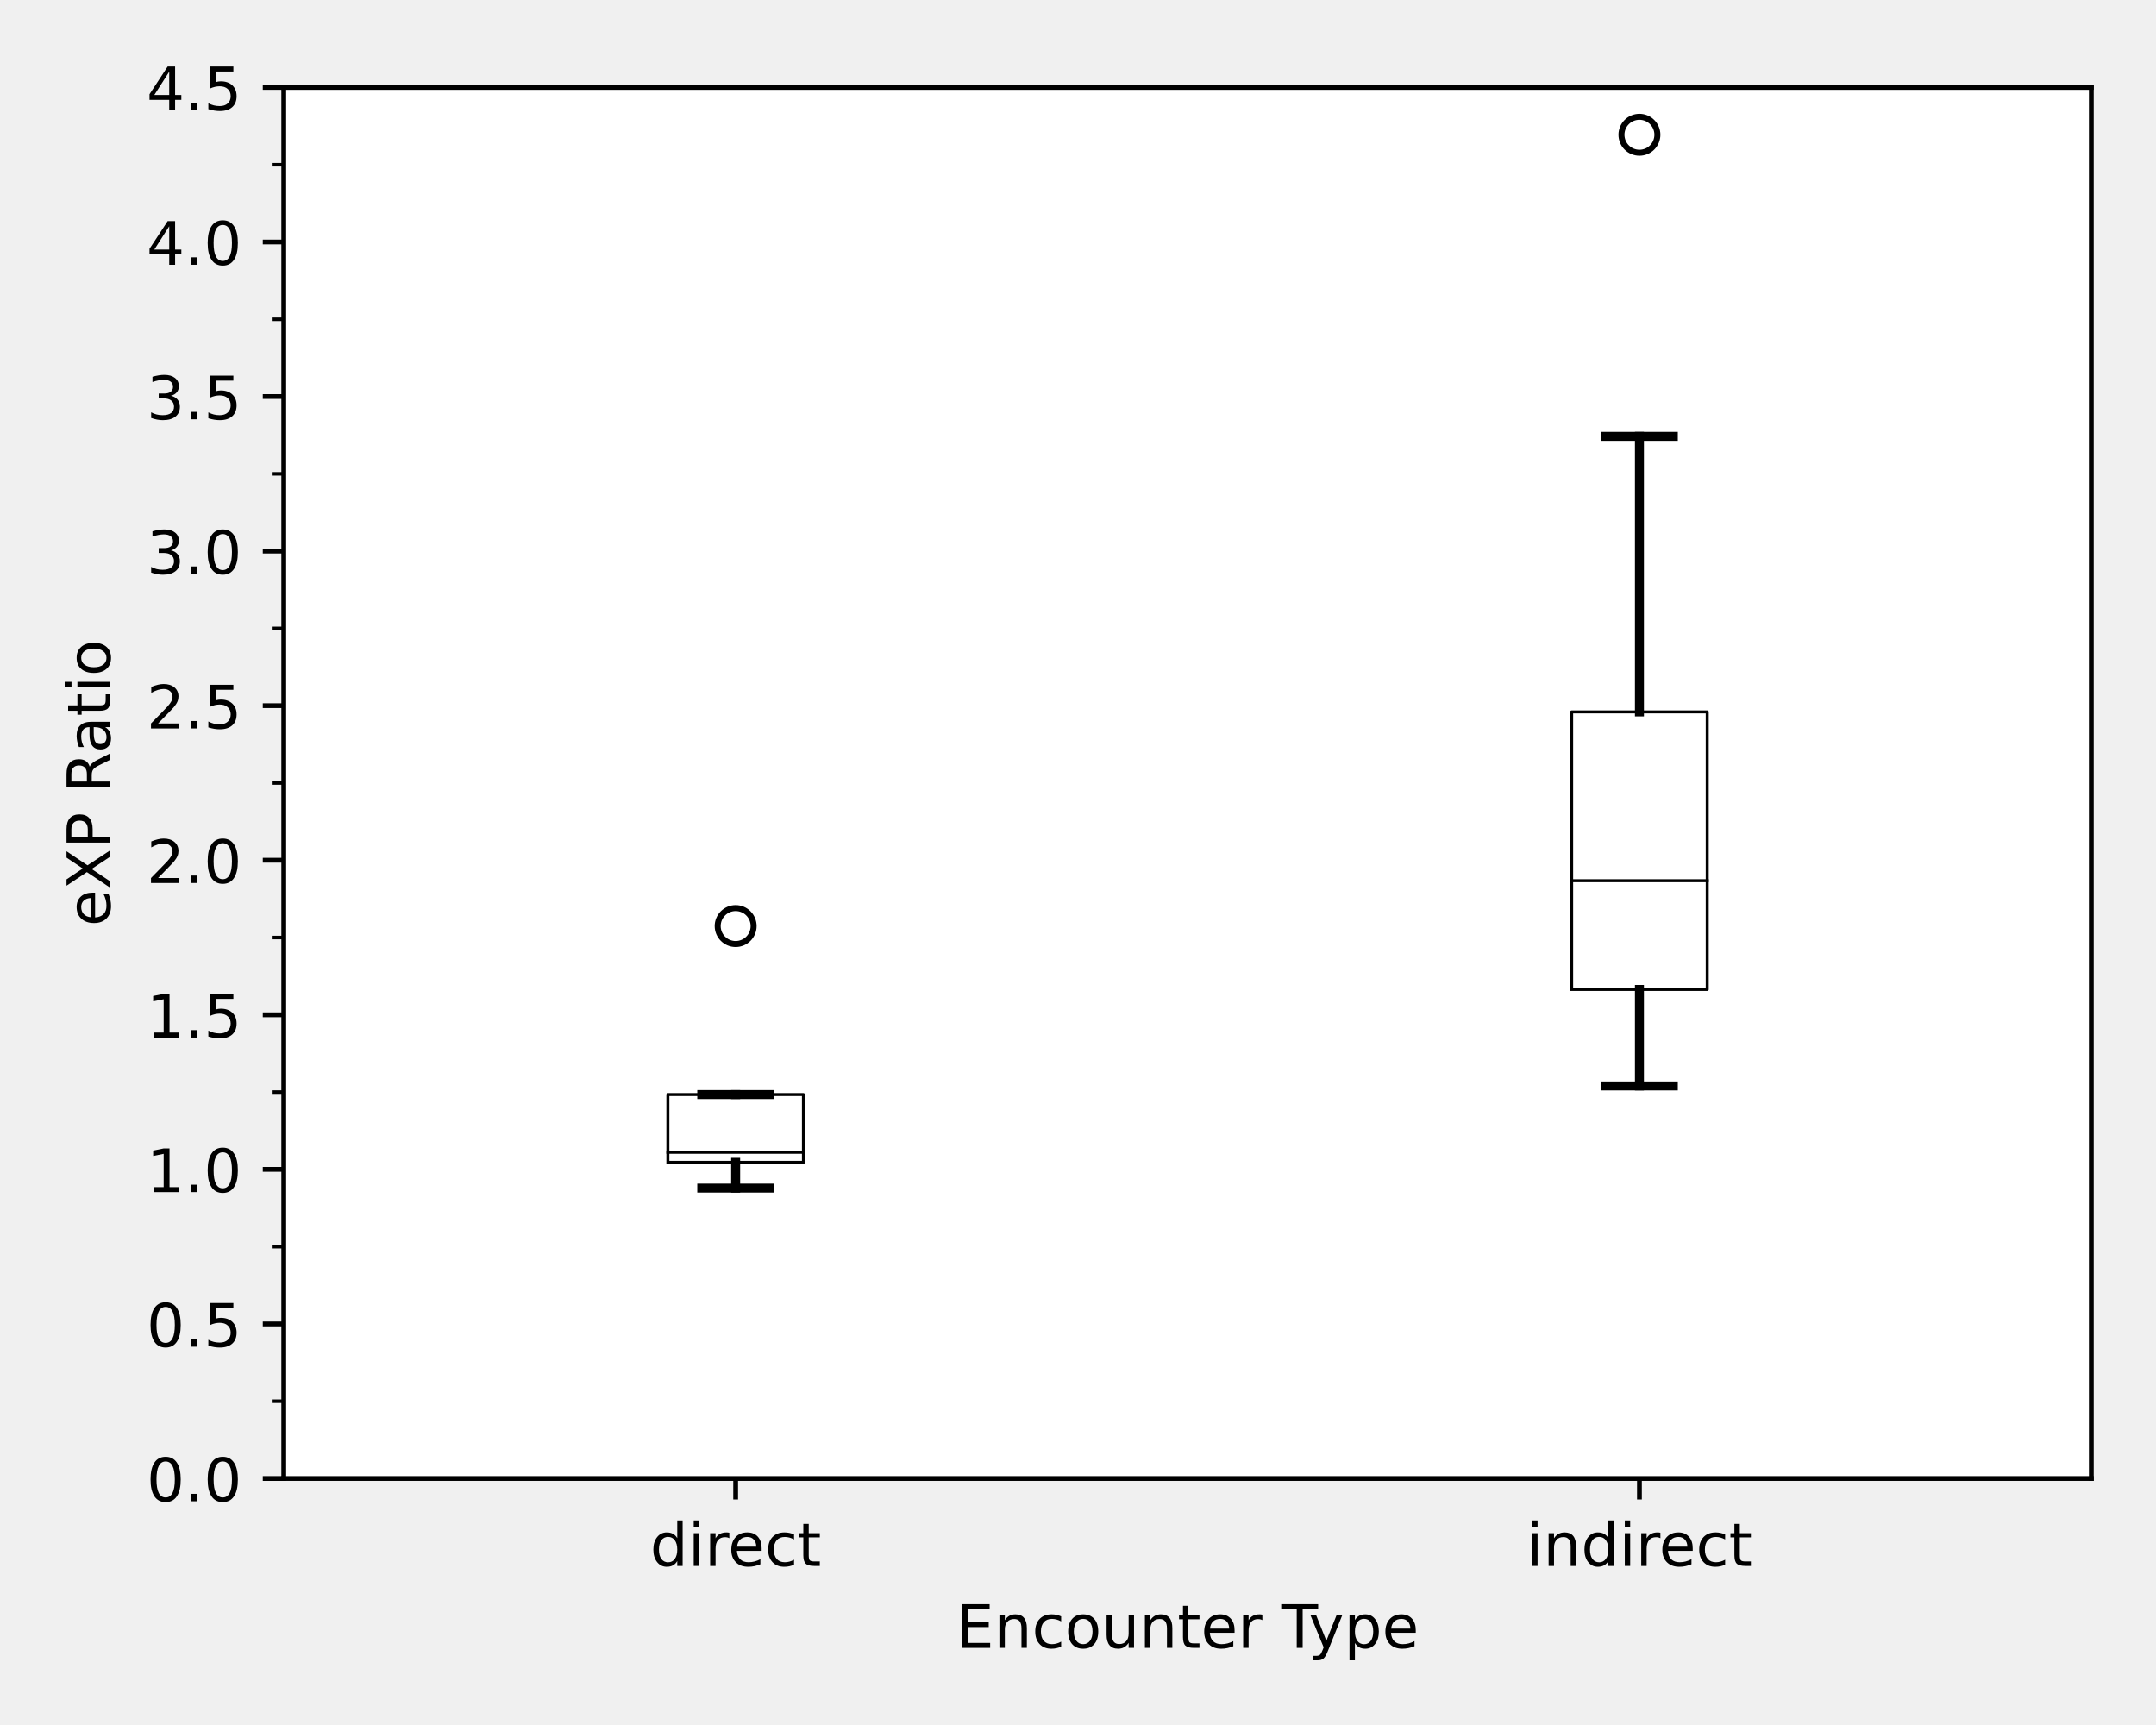
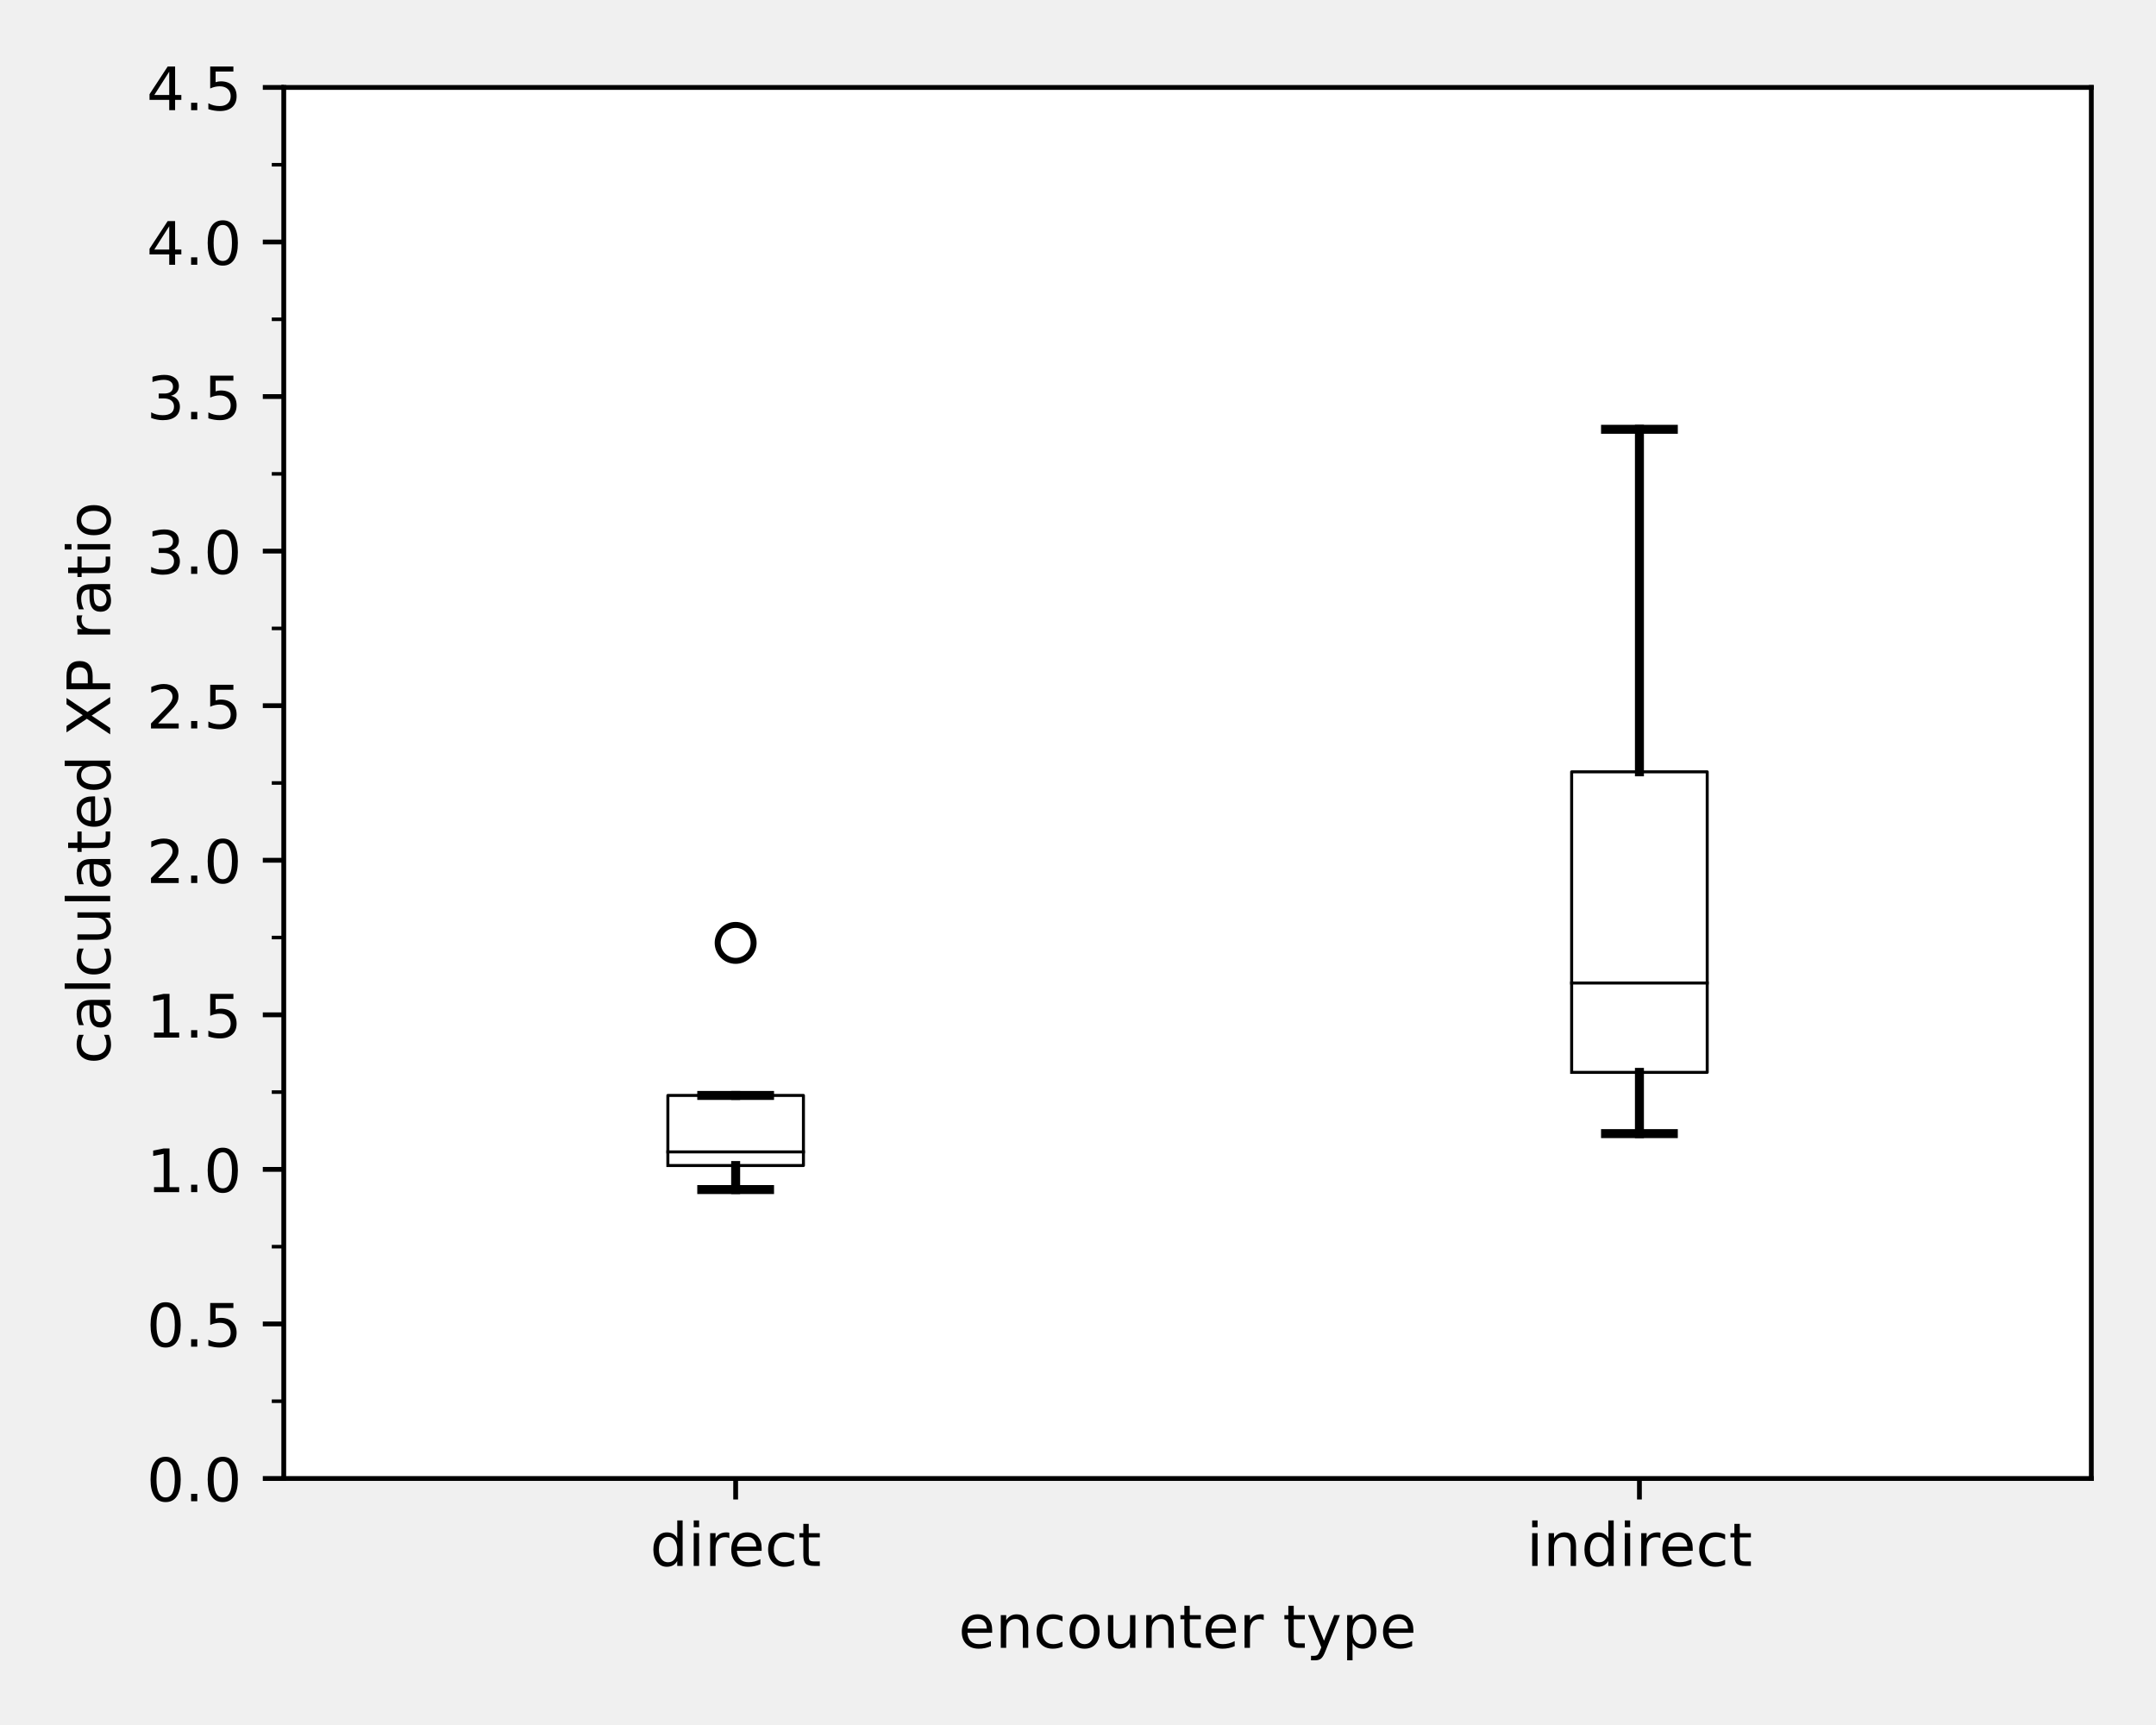
<svg xmlns="http://www.w3.org/2000/svg" xmlns:xlink="http://www.w3.org/1999/xlink" height="288pt" version="1.1" viewBox="0 0 360 288" width="360pt">
  <defs>
    <style type="text/css">*{stroke-linecap:butt;stroke-linejoin:round;}</style>
  </defs>
  <g id="figure_1">
    <g id="patch_1">
      <path d="M 0 288  L 360 288  L 360 0  L 0 0  z " style="fill:none;" />
    </g>
    <g id="axes_1">
      <g id="patch_2">
        <path d="M 47.381 246.844  L 349.2 246.844  L 349.2 14.599  L 47.381 14.599  z " style="fill:#ffffff;" />
      </g>
      <g id="matplotlib.axis_1">
        <g id="xtick_1">
          <g id="line2d_1">
            <defs>
-               <path d="M 0 0  L 0 3.5  " id="m44659c38c1" style="stroke:#000000;stroke-width:0.8;" />
+               <path d="M 0 0  L 0 3.5  " id="mde99496a30" style="stroke:#000000;stroke-width:0.8;" />
            </defs>
            <g>
-               <use style="stroke:#000000;stroke-width:0.8;" x="122.836" xlink:href="#m44659c38c1" y="246.844" />
+               <use style="stroke:#000000;stroke-width:0.8;" x="122.836" xlink:href="#mde99496a30" y="246.844" />
            </g>
          </g>
          <g id="text_1">
            <g transform="translate(108.5438 261.4422)scale(0.1 -0.1)">
              <defs>
                <path d="M 45.406 46.391  L 45.406 75.984  L 54.391 75.984  L 54.391 0  L 45.406 0  L 45.406 8.203  Q 42.578 3.328 38.25 0.953  Q 33.938 -1.422 27.875 -1.422  Q 17.969 -1.422 11.734 6.484  Q 5.516 14.406 5.516 27.297  Q 5.516 40.188 11.734 48.094  Q 17.969 56 27.875 56  Q 33.938 56 38.25 53.625  Q 42.578 51.266 45.406 46.391  z M 14.797 27.297  Q 14.797 17.391 18.875 11.75  Q 22.953 6.109 30.078 6.109  Q 37.203 6.109 41.297 11.75  Q 45.406 17.391 45.406 27.297  Q 45.406 37.203 41.297 42.844  Q 37.203 48.484 30.078 48.484  Q 22.953 48.484 18.875 42.844  Q 14.797 37.203 14.797 27.297  z " id="DejaVuSans-100" />
                <path d="M 9.422 54.688  L 18.406 54.688  L 18.406 0  L 9.422 0  z M 9.422 75.984  L 18.406 75.984  L 18.406 64.594  L 9.422 64.594  z " id="DejaVuSans-105" />
                <path d="M 41.109 46.297  Q 39.594 47.172 37.812 47.578  Q 36.031 48 33.891 48  Q 26.266 48 22.188 43.047  Q 18.109 38.094 18.109 28.812  L 18.109 0  L 9.078 0  L 9.078 54.688  L 18.109 54.688  L 18.109 46.188  Q 20.953 51.172 25.484 53.578  Q 30.031 56 36.531 56  Q 37.453 56 38.578 55.875  Q 39.703 55.766 41.062 55.516  z " id="DejaVuSans-114" />
                <path d="M 56.203 29.594  L 56.203 25.203  L 14.891 25.203  Q 15.484 15.922 20.484 11.062  Q 25.484 6.203 34.422 6.203  Q 39.594 6.203 44.453 7.469  Q 49.312 8.734 54.109 11.281  L 54.109 2.781  Q 49.266 0.734 44.188 -0.344  Q 39.109 -1.422 33.891 -1.422  Q 20.797 -1.422 13.156 6.188  Q 5.516 13.812 5.516 26.812  Q 5.516 40.234 12.766 48.109  Q 20.016 56 32.328 56  Q 43.359 56 49.781 48.891  Q 56.203 41.797 56.203 29.594  z M 47.219 32.234  Q 47.125 39.594 43.094 43.984  Q 39.062 48.391 32.422 48.391  Q 24.906 48.391 20.391 44.141  Q 15.875 39.891 15.188 32.172  z " id="DejaVuSans-101" />
                <path d="M 48.781 52.594  L 48.781 44.188  Q 44.969 46.297 41.141 47.344  Q 37.312 48.391 33.406 48.391  Q 24.656 48.391 19.812 42.844  Q 14.984 37.312 14.984 27.297  Q 14.984 17.281 19.812 11.734  Q 24.656 6.203 33.406 6.203  Q 37.312 6.203 41.141 7.25  Q 44.969 8.297 48.781 10.406  L 48.781 2.094  Q 45.016 0.344 40.984 -0.531  Q 36.969 -1.422 32.422 -1.422  Q 20.062 -1.422 12.781 6.344  Q 5.516 14.109 5.516 27.297  Q 5.516 40.672 12.859 48.328  Q 20.219 56 33.016 56  Q 37.156 56 41.109 55.141  Q 45.062 54.297 48.781 52.594  z " id="DejaVuSans-99" />
                <path d="M 18.312 70.219  L 18.312 54.688  L 36.812 54.688  L 36.812 47.703  L 18.312 47.703  L 18.312 18.016  Q 18.312 11.328 20.141 9.422  Q 21.969 7.516 27.594 7.516  L 36.812 7.516  L 36.812 0  L 27.594 0  Q 17.188 0 13.234 3.875  Q 9.281 7.766 9.281 18.016  L 9.281 47.703  L 2.688 47.703  L 2.688 54.688  L 9.281 54.688  L 9.281 70.219  z " id="DejaVuSans-116" />
              </defs>
              <use xlink:href="#DejaVuSans-100" />
              <use x="63.477" xlink:href="#DejaVuSans-105" />
              <use x="91.26" xlink:href="#DejaVuSans-114" />
              <use x="130.123" xlink:href="#DejaVuSans-101" />
              <use x="191.646" xlink:href="#DejaVuSans-99" />
              <use x="246.627" xlink:href="#DejaVuSans-116" />
            </g>
          </g>
        </g>
        <g id="xtick_2">
          <g id="line2d_2">
            <g>
-               <use style="stroke:#000000;stroke-width:0.8;" x="273.745" xlink:href="#m44659c38c1" y="246.844" />
+               <use style="stroke:#000000;stroke-width:0.8;" x="273.745" xlink:href="#mde99496a30" y="246.844" />
            </g>
          </g>
          <g id="text_2">
            <g transform="translate(254.8953 261.4422)scale(0.1 -0.1)">
              <defs>
                <path d="M 54.891 33.016  L 54.891 0  L 45.906 0  L 45.906 32.719  Q 45.906 40.484 42.875 44.328  Q 39.844 48.188 33.797 48.188  Q 26.516 48.188 22.312 43.547  Q 18.109 38.922 18.109 30.906  L 18.109 0  L 9.078 0  L 9.078 54.688  L 18.109 54.688  L 18.109 46.188  Q 21.344 51.125 25.703 53.562  Q 30.078 56 35.797 56  Q 45.219 56 50.047 50.172  Q 54.891 44.344 54.891 33.016  z " id="DejaVuSans-110" />
              </defs>
              <use xlink:href="#DejaVuSans-105" />
              <use x="27.783" xlink:href="#DejaVuSans-110" />
              <use x="91.162" xlink:href="#DejaVuSans-100" />
              <use x="154.639" xlink:href="#DejaVuSans-105" />
              <use x="182.422" xlink:href="#DejaVuSans-114" />
              <use x="221.285" xlink:href="#DejaVuSans-101" />
              <use x="282.809" xlink:href="#DejaVuSans-99" />
              <use x="337.789" xlink:href="#DejaVuSans-116" />
            </g>
          </g>
        </g>
        <g id="text_3">
-           <g transform="translate(159.6523 275.1203)scale(0.1 -0.1)">
+           <g transform="translate(160.0477 275.1203)scale(0.1 -0.1)">
            <defs>
-               <path d="M 9.812 72.906  L 55.906 72.906  L 55.906 64.594  L 19.672 64.594  L 19.672 43.016  L 54.391 43.016  L 54.391 34.719  L 19.672 34.719  L 19.672 8.297  L 56.781 8.297  L 56.781 0  L 9.812 0  z " id="DejaVuSans-69" />
              <path d="M 30.609 48.391  Q 23.391 48.391 19.188 42.75  Q 14.984 37.109 14.984 27.297  Q 14.984 17.484 19.156 11.844  Q 23.344 6.203 30.609 6.203  Q 37.797 6.203 41.984 11.859  Q 46.188 17.531 46.188 27.297  Q 46.188 37.016 41.984 42.703  Q 37.797 48.391 30.609 48.391  z M 30.609 56  Q 42.328 56 49.016 48.375  Q 55.719 40.766 55.719 27.297  Q 55.719 13.875 49.016 6.219  Q 42.328 -1.422 30.609 -1.422  Q 18.844 -1.422 12.172 6.219  Q 5.516 13.875 5.516 27.297  Q 5.516 40.766 12.172 48.375  Q 18.844 56 30.609 56  z " id="DejaVuSans-111" />
              <path d="M 8.5 21.578  L 8.5 54.688  L 17.484 54.688  L 17.484 21.922  Q 17.484 14.156 20.5 10.266  Q 23.531 6.391 29.594 6.391  Q 36.859 6.391 41.078 11.031  Q 45.312 15.672 45.312 23.688  L 45.312 54.688  L 54.297 54.688  L 54.297 0  L 45.312 0  L 45.312 8.406  Q 42.047 3.422 37.719 1  Q 33.406 -1.422 27.688 -1.422  Q 18.266 -1.422 13.375 4.438  Q 8.5 10.297 8.5 21.578  z M 31.109 56  z " id="DejaVuSans-117" />
              <path id="DejaVuSans-32" />
-               <path d="M -0.297 72.906  L 61.375 72.906  L 61.375 64.594  L 35.5 64.594  L 35.5 0  L 25.594 0  L 25.594 64.594  L -0.297 64.594  z " id="DejaVuSans-84" />
              <path d="M 32.172 -5.078  Q 28.375 -14.844 24.75 -17.812  Q 21.141 -20.797 15.094 -20.797  L 7.906 -20.797  L 7.906 -13.281  L 13.188 -13.281  Q 16.891 -13.281 18.938 -11.516  Q 21 -9.766 23.484 -3.219  L 25.094 0.875  L 2.984 54.688  L 12.5 54.688  L 29.594 11.922  L 46.688 54.688  L 56.203 54.688  z " id="DejaVuSans-121" />
              <path d="M 18.109 8.203  L 18.109 -20.797  L 9.078 -20.797  L 9.078 54.688  L 18.109 54.688  L 18.109 46.391  Q 20.953 51.266 25.266 53.625  Q 29.594 56 35.594 56  Q 45.562 56 51.781 48.094  Q 58.016 40.188 58.016 27.297  Q 58.016 14.406 51.781 6.484  Q 45.562 -1.422 35.594 -1.422  Q 29.594 -1.422 25.266 0.953  Q 20.953 3.328 18.109 8.203  z M 48.688 27.297  Q 48.688 37.203 44.609 42.844  Q 40.531 48.484 33.406 48.484  Q 26.266 48.484 22.188 42.844  Q 18.109 37.203 18.109 27.297  Q 18.109 17.391 22.188 11.75  Q 26.266 6.109 33.406 6.109  Q 40.531 6.109 44.609 11.75  Q 48.688 17.391 48.688 27.297  z " id="DejaVuSans-112" />
            </defs>
-             <use xlink:href="#DejaVuSans-69" />
-             <use x="63.184" xlink:href="#DejaVuSans-110" />
-             <use x="126.562" xlink:href="#DejaVuSans-99" />
-             <use x="181.543" xlink:href="#DejaVuSans-111" />
-             <use x="242.725" xlink:href="#DejaVuSans-117" />
-             <use x="306.104" xlink:href="#DejaVuSans-110" />
-             <use x="369.482" xlink:href="#DejaVuSans-116" />
-             <use x="408.691" xlink:href="#DejaVuSans-101" />
-             <use x="470.215" xlink:href="#DejaVuSans-114" />
-             <use x="511.328" xlink:href="#DejaVuSans-32" />
-             <use x="543.115" xlink:href="#DejaVuSans-84" />
-             <use x="588.574" xlink:href="#DejaVuSans-121" />
-             <use x="647.754" xlink:href="#DejaVuSans-112" />
-             <use x="711.23" xlink:href="#DejaVuSans-101" />
+             <use xlink:href="#DejaVuSans-101" />
+             <use x="61.523" xlink:href="#DejaVuSans-110" />
+             <use x="124.902" xlink:href="#DejaVuSans-99" />
+             <use x="179.883" xlink:href="#DejaVuSans-111" />
+             <use x="241.064" xlink:href="#DejaVuSans-117" />
+             <use x="304.443" xlink:href="#DejaVuSans-110" />
+             <use x="367.822" xlink:href="#DejaVuSans-116" />
+             <use x="407.031" xlink:href="#DejaVuSans-101" />
+             <use x="468.555" xlink:href="#DejaVuSans-114" />
+             <use x="509.668" xlink:href="#DejaVuSans-32" />
+             <use x="541.455" xlink:href="#DejaVuSans-116" />
+             <use x="580.664" xlink:href="#DejaVuSans-121" />
+             <use x="639.844" xlink:href="#DejaVuSans-112" />
+             <use x="703.32" xlink:href="#DejaVuSans-101" />
          </g>
        </g>
      </g>
      <g id="matplotlib.axis_2">
        <g id="ytick_1">
          <g id="line2d_3">
            <defs>
-               <path d="M 0 0  L -3.5 0  " id="m351bbf5f3d" style="stroke:#000000;stroke-width:0.8;" />
+               <path d="M 0 0  L -3.5 0  " id="m5ef1f6487f" style="stroke:#000000;stroke-width:0.8;" />
            </defs>
            <g>
-               <use style="stroke:#000000;stroke-width:0.8;" x="47.381" xlink:href="#m351bbf5f3d" y="246.844" />
+               <use style="stroke:#000000;stroke-width:0.8;" x="47.381" xlink:href="#m5ef1f6487f" y="246.844" />
            </g>
          </g>
          <g id="text_4">
            <g transform="translate(24.47812 250.643)scale(0.1 -0.1)">
              <defs>
                <path d="M 31.781 66.406  Q 24.172 66.406 20.328 58.906  Q 16.5 51.422 16.5 36.375  Q 16.5 21.391 20.328 13.891  Q 24.172 6.391 31.781 6.391  Q 39.453 6.391 43.281 13.891  Q 47.125 21.391 47.125 36.375  Q 47.125 51.422 43.281 58.906  Q 39.453 66.406 31.781 66.406  z M 31.781 74.219  Q 44.047 74.219 50.516 64.516  Q 56.984 54.828 56.984 36.375  Q 56.984 17.969 50.516 8.266  Q 44.047 -1.422 31.781 -1.422  Q 19.531 -1.422 13.062 8.266  Q 6.594 17.969 6.594 36.375  Q 6.594 54.828 13.062 64.516  Q 19.531 74.219 31.781 74.219  z " id="DejaVuSans-48" />
                <path d="M 10.688 12.406  L 21 12.406  L 21 0  L 10.688 0  z " id="DejaVuSans-46" />
              </defs>
              <use xlink:href="#DejaVuSans-48" />
              <use x="63.623" xlink:href="#DejaVuSans-46" />
              <use x="95.41" xlink:href="#DejaVuSans-48" />
            </g>
          </g>
        </g>
        <g id="ytick_2">
          <g id="line2d_4">
            <g>
-               <use style="stroke:#000000;stroke-width:0.8;" x="47.381" xlink:href="#m351bbf5f3d" y="221.039" />
+               <use style="stroke:#000000;stroke-width:0.8;" x="47.381" xlink:href="#m5ef1f6487f" y="221.039" />
            </g>
          </g>
          <g id="text_5">
            <g transform="translate(24.47812 224.838)scale(0.1 -0.1)">
              <defs>
                <path d="M 10.797 72.906  L 49.516 72.906  L 49.516 64.594  L 19.828 64.594  L 19.828 46.734  Q 21.969 47.469 24.109 47.828  Q 26.266 48.188 28.422 48.188  Q 40.625 48.188 47.75 41.5  Q 54.891 34.812 54.891 23.391  Q 54.891 11.625 47.562 5.094  Q 40.234 -1.422 26.906 -1.422  Q 22.312 -1.422 17.547 -0.641  Q 12.797 0.141 7.719 1.703  L 7.719 11.625  Q 12.109 9.234 16.797 8.062  Q 21.484 6.891 26.703 6.891  Q 35.156 6.891 40.078 11.328  Q 45.016 15.766 45.016 23.391  Q 45.016 31 40.078 35.438  Q 35.156 39.891 26.703 39.891  Q 22.75 39.891 18.812 39.016  Q 14.891 38.141 10.797 36.281  z " id="DejaVuSans-53" />
              </defs>
              <use xlink:href="#DejaVuSans-48" />
              <use x="63.623" xlink:href="#DejaVuSans-46" />
              <use x="95.41" xlink:href="#DejaVuSans-53" />
            </g>
          </g>
        </g>
        <g id="ytick_3">
          <g id="line2d_5">
            <g>
-               <use style="stroke:#000000;stroke-width:0.8;" x="47.381" xlink:href="#m351bbf5f3d" y="195.234" />
+               <use style="stroke:#000000;stroke-width:0.8;" x="47.381" xlink:href="#m5ef1f6487f" y="195.234" />
            </g>
          </g>
          <g id="text_6">
            <g transform="translate(24.47812 199.0331)scale(0.1 -0.1)">
              <defs>
                <path d="M 12.406 8.297  L 28.516 8.297  L 28.516 63.922  L 10.984 60.406  L 10.984 69.391  L 28.422 72.906  L 38.281 72.906  L 38.281 8.297  L 54.391 8.297  L 54.391 0  L 12.406 0  z " id="DejaVuSans-49" />
              </defs>
              <use xlink:href="#DejaVuSans-49" />
              <use x="63.623" xlink:href="#DejaVuSans-46" />
              <use x="95.41" xlink:href="#DejaVuSans-48" />
            </g>
          </g>
        </g>
        <g id="ytick_4">
          <g id="line2d_6">
            <g>
-               <use style="stroke:#000000;stroke-width:0.8;" x="47.381" xlink:href="#m351bbf5f3d" y="169.429" />
+               <use style="stroke:#000000;stroke-width:0.8;" x="47.381" xlink:href="#m5ef1f6487f" y="169.429" />
            </g>
          </g>
          <g id="text_7">
            <g transform="translate(24.47812 173.2281)scale(0.1 -0.1)">
              <use xlink:href="#DejaVuSans-49" />
              <use x="63.623" xlink:href="#DejaVuSans-46" />
              <use x="95.41" xlink:href="#DejaVuSans-53" />
            </g>
          </g>
        </g>
        <g id="ytick_5">
          <g id="line2d_7">
            <g>
-               <use style="stroke:#000000;stroke-width:0.8;" x="47.381" xlink:href="#m351bbf5f3d" y="143.624" />
+               <use style="stroke:#000000;stroke-width:0.8;" x="47.381" xlink:href="#m5ef1f6487f" y="143.624" />
            </g>
          </g>
          <g id="text_8">
            <g transform="translate(24.47812 147.4232)scale(0.1 -0.1)">
              <defs>
                <path d="M 19.188 8.297  L 53.609 8.297  L 53.609 0  L 7.328 0  L 7.328 8.297  Q 12.938 14.109 22.625 23.891  Q 32.328 33.688 34.812 36.531  Q 39.547 41.844 41.422 45.531  Q 43.312 49.219 43.312 52.781  Q 43.312 58.594 39.234 62.25  Q 35.156 65.922 28.609 65.922  Q 23.969 65.922 18.812 64.312  Q 13.672 62.703 7.812 59.422  L 7.812 69.391  Q 13.766 71.781 18.938 73  Q 24.125 74.219 28.422 74.219  Q 39.75 74.219 46.484 68.547  Q 53.219 62.891 53.219 53.422  Q 53.219 48.922 51.531 44.891  Q 49.859 40.875 45.406 35.406  Q 44.188 33.984 37.641 27.219  Q 31.109 20.453 19.188 8.297  z " id="DejaVuSans-50" />
              </defs>
              <use xlink:href="#DejaVuSans-50" />
              <use x="63.623" xlink:href="#DejaVuSans-46" />
              <use x="95.41" xlink:href="#DejaVuSans-48" />
            </g>
          </g>
        </g>
        <g id="ytick_6">
          <g id="line2d_8">
            <g>
-               <use style="stroke:#000000;stroke-width:0.8;" x="47.381" xlink:href="#m351bbf5f3d" y="117.819" />
+               <use style="stroke:#000000;stroke-width:0.8;" x="47.381" xlink:href="#m5ef1f6487f" y="117.819" />
            </g>
          </g>
          <g id="text_9">
            <g transform="translate(24.47812 121.6182)scale(0.1 -0.1)">
              <use xlink:href="#DejaVuSans-50" />
              <use x="63.623" xlink:href="#DejaVuSans-46" />
              <use x="95.41" xlink:href="#DejaVuSans-53" />
            </g>
          </g>
        </g>
        <g id="ytick_7">
          <g id="line2d_9">
            <g>
-               <use style="stroke:#000000;stroke-width:0.8;" x="47.381" xlink:href="#m351bbf5f3d" y="92.014" />
+               <use style="stroke:#000000;stroke-width:0.8;" x="47.381" xlink:href="#m5ef1f6487f" y="92.014" />
            </g>
          </g>
          <g id="text_10">
            <g transform="translate(24.47812 95.81328)scale(0.1 -0.1)">
              <defs>
                <path d="M 40.578 39.312  Q 47.656 37.797 51.625 33  Q 55.609 28.219 55.609 21.188  Q 55.609 10.406 48.188 4.484  Q 40.766 -1.422 27.094 -1.422  Q 22.516 -1.422 17.656 -0.516  Q 12.797 0.391 7.625 2.203  L 7.625 11.719  Q 11.719 9.328 16.594 8.109  Q 21.484 6.891 26.812 6.891  Q 36.078 6.891 40.938 10.547  Q 45.797 14.203 45.797 21.188  Q 45.797 27.641 41.281 31.266  Q 36.766 34.906 28.719 34.906  L 20.219 34.906  L 20.219 43.016  L 29.109 43.016  Q 36.375 43.016 40.234 45.922  Q 44.094 48.828 44.094 54.297  Q 44.094 59.906 40.109 62.906  Q 36.141 65.922 28.719 65.922  Q 24.656 65.922 20.016 65.031  Q 15.375 64.156 9.812 62.312  L 9.812 71.094  Q 15.438 72.656 20.344 73.438  Q 25.25 74.219 29.594 74.219  Q 40.828 74.219 47.359 69.109  Q 53.906 64.016 53.906 55.328  Q 53.906 49.266 50.438 45.094  Q 46.969 40.922 40.578 39.312  z " id="DejaVuSans-51" />
              </defs>
              <use xlink:href="#DejaVuSans-51" />
              <use x="63.623" xlink:href="#DejaVuSans-46" />
              <use x="95.41" xlink:href="#DejaVuSans-48" />
            </g>
          </g>
        </g>
        <g id="ytick_8">
          <g id="line2d_10">
            <g>
-               <use style="stroke:#000000;stroke-width:0.8;" x="47.381" xlink:href="#m351bbf5f3d" y="66.209" />
+               <use style="stroke:#000000;stroke-width:0.8;" x="47.381" xlink:href="#m5ef1f6487f" y="66.209" />
            </g>
          </g>
          <g id="text_11">
            <g transform="translate(24.47812 70.00833)scale(0.1 -0.1)">
              <use xlink:href="#DejaVuSans-51" />
              <use x="63.623" xlink:href="#DejaVuSans-46" />
              <use x="95.41" xlink:href="#DejaVuSans-53" />
            </g>
          </g>
        </g>
        <g id="ytick_9">
          <g id="line2d_11">
            <g>
-               <use style="stroke:#000000;stroke-width:0.8;" x="47.381" xlink:href="#m351bbf5f3d" y="40.404" />
+               <use style="stroke:#000000;stroke-width:0.8;" x="47.381" xlink:href="#m5ef1f6487f" y="40.404" />
            </g>
          </g>
          <g id="text_12">
            <g transform="translate(24.47812 44.20338)scale(0.1 -0.1)">
              <defs>
                <path d="M 37.797 64.312  L 12.891 25.391  L 37.797 25.391  z M 35.203 72.906  L 47.609 72.906  L 47.609 25.391  L 58.016 25.391  L 58.016 17.188  L 47.609 17.188  L 47.609 0  L 37.797 0  L 37.797 17.188  L 4.891 17.188  L 4.891 26.703  z " id="DejaVuSans-52" />
              </defs>
              <use xlink:href="#DejaVuSans-52" />
              <use x="63.623" xlink:href="#DejaVuSans-46" />
              <use x="95.41" xlink:href="#DejaVuSans-48" />
            </g>
          </g>
        </g>
        <g id="ytick_10">
          <g id="line2d_12">
            <g>
-               <use style="stroke:#000000;stroke-width:0.8;" x="47.381" xlink:href="#m351bbf5f3d" y="14.599" />
+               <use style="stroke:#000000;stroke-width:0.8;" x="47.381" xlink:href="#m5ef1f6487f" y="14.599" />
            </g>
          </g>
          <g id="text_13">
            <g transform="translate(24.47812 18.39844)scale(0.1 -0.1)">
              <use xlink:href="#DejaVuSans-52" />
              <use x="63.623" xlink:href="#DejaVuSans-46" />
              <use x="95.41" xlink:href="#DejaVuSans-53" />
            </g>
          </g>
        </g>
        <g id="ytick_11">
          <g id="line2d_13">
            <defs>
-               <path d="M 0 0  L -2 0  " id="m718dfb461f" style="stroke:#000000;stroke-width:0.6;" />
+               <path d="M 0 0  L -2 0  " id="mf563504dc4" style="stroke:#000000;stroke-width:0.6;" />
            </defs>
            <g>
-               <use style="stroke:#000000;stroke-width:0.6;" x="47.381" xlink:href="#m718dfb461f" y="233.941" />
+               <use style="stroke:#000000;stroke-width:0.6;" x="47.381" xlink:href="#mf563504dc4" y="233.941" />
            </g>
          </g>
        </g>
        <g id="ytick_12">
          <g id="line2d_14">
            <g>
-               <use style="stroke:#000000;stroke-width:0.6;" x="47.381" xlink:href="#m718dfb461f" y="208.136" />
+               <use style="stroke:#000000;stroke-width:0.6;" x="47.381" xlink:href="#mf563504dc4" y="208.136" />
            </g>
          </g>
        </g>
        <g id="ytick_13">
          <g id="line2d_15">
            <g>
-               <use style="stroke:#000000;stroke-width:0.6;" x="47.381" xlink:href="#m718dfb461f" y="182.331" />
+               <use style="stroke:#000000;stroke-width:0.6;" x="47.381" xlink:href="#mf563504dc4" y="182.331" />
            </g>
          </g>
        </g>
        <g id="ytick_14">
          <g id="line2d_16">
            <g>
-               <use style="stroke:#000000;stroke-width:0.6;" x="47.381" xlink:href="#m718dfb461f" y="156.526" />
+               <use style="stroke:#000000;stroke-width:0.6;" x="47.381" xlink:href="#mf563504dc4" y="156.526" />
            </g>
          </g>
        </g>
        <g id="ytick_15">
          <g id="line2d_17">
            <g>
-               <use style="stroke:#000000;stroke-width:0.6;" x="47.381" xlink:href="#m718dfb461f" y="130.721" />
+               <use style="stroke:#000000;stroke-width:0.6;" x="47.381" xlink:href="#mf563504dc4" y="130.721" />
            </g>
          </g>
        </g>
        <g id="ytick_16">
          <g id="line2d_18">
            <g>
-               <use style="stroke:#000000;stroke-width:0.6;" x="47.381" xlink:href="#m718dfb461f" y="104.917" />
+               <use style="stroke:#000000;stroke-width:0.6;" x="47.381" xlink:href="#mf563504dc4" y="104.917" />
            </g>
          </g>
        </g>
        <g id="ytick_17">
          <g id="line2d_19">
            <g>
-               <use style="stroke:#000000;stroke-width:0.6;" x="47.381" xlink:href="#m718dfb461f" y="79.112" />
+               <use style="stroke:#000000;stroke-width:0.6;" x="47.381" xlink:href="#mf563504dc4" y="79.112" />
            </g>
          </g>
        </g>
        <g id="ytick_18">
          <g id="line2d_20">
            <g>
-               <use style="stroke:#000000;stroke-width:0.6;" x="47.381" xlink:href="#m718dfb461f" y="53.307" />
+               <use style="stroke:#000000;stroke-width:0.6;" x="47.381" xlink:href="#mf563504dc4" y="53.307" />
            </g>
          </g>
        </g>
        <g id="ytick_19">
          <g id="line2d_21">
            <g>
-               <use style="stroke:#000000;stroke-width:0.6;" x="47.381" xlink:href="#m718dfb461f" y="27.502" />
+               <use style="stroke:#000000;stroke-width:0.6;" x="47.381" xlink:href="#mf563504dc4" y="27.502" />
            </g>
          </g>
        </g>
        <g id="text_14">
-           <g transform="translate(18.39844 154.6613)rotate(-90)scale(0.1 -0.1)">
+           <g transform="translate(18.39844 177.652)rotate(-90)scale(0.1 -0.1)">
            <defs>
+               <path d="M 34.281 27.484  Q 23.391 27.484 19.188 25  Q 14.984 22.516 14.984 16.5  Q 14.984 11.719 18.141 8.906  Q 21.297 6.109 26.703 6.109  Q 34.188 6.109 38.703 11.406  Q 43.219 16.703 43.219 25.484  L 43.219 27.484  z M 52.203 31.203  L 52.203 0  L 43.219 0  L 43.219 8.297  Q 40.141 3.328 35.547 0.953  Q 30.953 -1.422 24.312 -1.422  Q 15.922 -1.422 10.953 3.297  Q 6 8.016 6 15.922  Q 6 25.141 12.172 29.828  Q 18.359 34.516 30.609 34.516  L 43.219 34.516  L 43.219 35.406  Q 43.219 41.609 39.141 45  Q 35.062 48.391 27.688 48.391  Q 23 48.391 18.547 47.266  Q 14.109 46.141 10.016 43.891  L 10.016 52.203  Q 14.938 54.109 19.578 55.047  Q 24.219 56 28.609 56  Q 40.484 56 46.344 49.844  Q 52.203 43.703 52.203 31.203  z " id="DejaVuSans-97" />
+               <path d="M 9.422 75.984  L 18.406 75.984  L 18.406 0  L 9.422 0  z " id="DejaVuSans-108" />
              <path d="M 6.297 72.906  L 16.891 72.906  L 35.016 45.797  L 53.219 72.906  L 63.812 72.906  L 40.375 37.891  L 65.375 0  L 54.781 0  L 34.281 31  L 13.625 0  L 2.984 0  L 29 38.922  z " id="DejaVuSans-88" />
              <path d="M 19.672 64.797  L 19.672 37.406  L 32.078 37.406  Q 38.969 37.406 42.719 40.969  Q 46.484 44.531 46.484 51.125  Q 46.484 57.672 42.719 61.234  Q 38.969 64.797 32.078 64.797  z M 9.812 72.906  L 32.078 72.906  Q 44.344 72.906 50.609 67.359  Q 56.891 61.812 56.891 51.125  Q 56.891 40.328 50.609 34.812  Q 44.344 29.297 32.078 29.297  L 19.672 29.297  L 19.672 0  L 9.812 0  z " id="DejaVuSans-80" />
-               <path d="M 44.391 34.188  Q 47.562 33.109 50.562 29.594  Q 53.562 26.078 56.594 19.922  L 66.609 0  L 56 0  L 46.688 18.703  Q 43.062 26.031 39.672 28.422  Q 36.281 30.812 30.422 30.812  L 19.672 30.812  L 19.672 0  L 9.812 0  L 9.812 72.906  L 32.078 72.906  Q 44.578 72.906 50.734 67.672  Q 56.891 62.453 56.891 51.906  Q 56.891 45.016 53.688 40.469  Q 50.484 35.938 44.391 34.188  z M 19.672 64.797  L 19.672 38.922  L 32.078 38.922  Q 39.203 38.922 42.844 42.219  Q 46.484 45.516 46.484 51.906  Q 46.484 58.297 42.844 61.547  Q 39.203 64.797 32.078 64.797  z " id="DejaVuSans-82" />
-               <path d="M 34.281 27.484  Q 23.391 27.484 19.188 25  Q 14.984 22.516 14.984 16.5  Q 14.984 11.719 18.141 8.906  Q 21.297 6.109 26.703 6.109  Q 34.188 6.109 38.703 11.406  Q 43.219 16.703 43.219 25.484  L 43.219 27.484  z M 52.203 31.203  L 52.203 0  L 43.219 0  L 43.219 8.297  Q 40.141 3.328 35.547 0.953  Q 30.953 -1.422 24.312 -1.422  Q 15.922 -1.422 10.953 3.297  Q 6 8.016 6 15.922  Q 6 25.141 12.172 29.828  Q 18.359 34.516 30.609 34.516  L 43.219 34.516  L 43.219 35.406  Q 43.219 41.609 39.141 45  Q 35.062 48.391 27.688 48.391  Q 23 48.391 18.547 47.266  Q 14.109 46.141 10.016 43.891  L 10.016 52.203  Q 14.938 54.109 19.578 55.047  Q 24.219 56 28.609 56  Q 40.484 56 46.344 49.844  Q 52.203 43.703 52.203 31.203  z " id="DejaVuSans-97" />
            </defs>
-             <use xlink:href="#DejaVuSans-101" />
-             <use x="61.523" xlink:href="#DejaVuSans-88" />
-             <use x="130.029" xlink:href="#DejaVuSans-80" />
-             <use x="190.332" xlink:href="#DejaVuSans-32" />
-             <use x="222.119" xlink:href="#DejaVuSans-82" />
-             <use x="289.352" xlink:href="#DejaVuSans-97" />
-             <use x="350.631" xlink:href="#DejaVuSans-116" />
-             <use x="389.84" xlink:href="#DejaVuSans-105" />
-             <use x="417.623" xlink:href="#DejaVuSans-111" />
+             <use xlink:href="#DejaVuSans-99" />
+             <use x="54.98" xlink:href="#DejaVuSans-97" />
+             <use x="116.26" xlink:href="#DejaVuSans-108" />
+             <use x="144.043" xlink:href="#DejaVuSans-99" />
+             <use x="199.023" xlink:href="#DejaVuSans-117" />
+             <use x="262.402" xlink:href="#DejaVuSans-108" />
+             <use x="290.186" xlink:href="#DejaVuSans-97" />
+             <use x="351.465" xlink:href="#DejaVuSans-116" />
+             <use x="390.674" xlink:href="#DejaVuSans-101" />
+             <use x="452.197" xlink:href="#DejaVuSans-100" />
+             <use x="515.674" xlink:href="#DejaVuSans-32" />
+             <use x="547.461" xlink:href="#DejaVuSans-88" />
+             <use x="615.967" xlink:href="#DejaVuSans-80" />
+             <use x="676.27" xlink:href="#DejaVuSans-32" />
+             <use x="708.057" xlink:href="#DejaVuSans-114" />
+             <use x="749.17" xlink:href="#DejaVuSans-97" />
+             <use x="810.449" xlink:href="#DejaVuSans-116" />
+             <use x="849.658" xlink:href="#DejaVuSans-105" />
+             <use x="877.441" xlink:href="#DejaVuSans-111" />
          </g>
        </g>
      </g>
      <g id="line2d_22">
-         <path clip-path="url(#p488d7dd76b)" d="M 111.518 194.067  L 134.154 194.067  L 134.154 182.749  L 111.518 182.749  L 111.518 194.067  " style="fill:none;stroke:#000000;stroke-linecap:square;stroke-width:0.5;" />
+         <path clip-path="url(#pa70be9b683)" d="M 111.518 194.593  L 134.154 194.593  L 134.154 182.889  L 111.518 182.889  L 111.518 194.593  " style="fill:none;stroke:#000000;stroke-linecap:square;stroke-width:0.5;" />
      </g>
      <g id="line2d_23">
-         <path clip-path="url(#p488d7dd76b)" d="M 122.836 194.067  L 122.836 198.362  " style="fill:none;stroke:#000000;stroke-linecap:square;stroke-width:1.5;" />
+         <path clip-path="url(#pa70be9b683)" d="M 122.836 194.593  L 122.836 198.607  " style="fill:none;stroke:#000000;stroke-linecap:square;stroke-width:1.5;" />
      </g>
      <g id="line2d_24">
-         <path clip-path="url(#p488d7dd76b)" d="M 122.836 182.749  L 122.836 182.749  " style="fill:none;stroke:#000000;stroke-linecap:square;stroke-width:1.5;" />
+         <path clip-path="url(#pa70be9b683)" d="M 122.836 182.889  L 122.836 182.889  " style="fill:none;stroke:#000000;stroke-linecap:square;stroke-width:1.5;" />
      </g>
      <g id="line2d_25">
-         <path clip-path="url(#p488d7dd76b)" d="M 117.177 198.362  L 128.495 198.362  " style="fill:none;stroke:#000000;stroke-linecap:square;stroke-width:1.5;" />
+         <path clip-path="url(#pa70be9b683)" d="M 117.177 198.607  L 128.495 198.607  " style="fill:none;stroke:#000000;stroke-linecap:square;stroke-width:1.5;" />
      </g>
      <g id="line2d_26">
-         <path clip-path="url(#p488d7dd76b)" d="M 117.177 182.749  L 128.495 182.749  " style="fill:none;stroke:#000000;stroke-linecap:square;stroke-width:1.5;" />
+         <path clip-path="url(#pa70be9b683)" d="M 117.177 182.889  L 128.495 182.889  " style="fill:none;stroke:#000000;stroke-linecap:square;stroke-width:1.5;" />
      </g>
      <g id="line2d_27">
        <defs>
-           <path d="M 0 3  C 0.796 3 1.559 2.684 2.121 2.121  C 2.684 1.559 3 0.796 3 0  C 3 -0.796 2.684 -1.559 2.121 -2.121  C 1.559 -2.684 0.796 -3 0 -3  C -0.796 -3 -1.559 -2.684 -2.121 -2.121  C -2.684 -1.559 -3 -0.796 -3 0  C -3 0.796 -2.684 1.559 -2.121 2.121  C -1.559 2.684 -0.796 3 0 3  z " id="m1aed7b577c" style="stroke:#000000;" />
+           <path d="M 0 3  C 0.796 3 1.559 2.684 2.121 2.121  C 2.684 1.559 3 0.796 3 0  C 3 -0.796 2.684 -1.559 2.121 -2.121  C 1.559 -2.684 0.796 -3 0 -3  C -0.796 -3 -1.559 -2.684 -2.121 -2.121  C -2.684 -1.559 -3 -0.796 -3 0  C -3 0.796 -2.684 1.559 -2.121 2.121  C -1.559 2.684 -0.796 3 0 3  z " id="m179153d5b0" style="stroke:#000000;" />
        </defs>
-         <g clip-path="url(#p488d7dd76b)">
-           <use style="fill-opacity:0;stroke:#000000;" x="122.836" xlink:href="#m1aed7b577c" y="154.612" />
+         <g clip-path="url(#pa70be9b683)">
+           <use style="fill-opacity:0;stroke:#000000;" x="122.836" xlink:href="#m179153d5b0" y="157.421" />
        </g>
      </g>
      <g id="line2d_28">
-         <path clip-path="url(#p488d7dd76b)" d="M 262.427 165.199  L 285.064 165.199  L 285.064 118.856  L 262.427 118.856  L 262.427 165.199  " style="fill:none;stroke:#000000;stroke-linecap:square;stroke-width:0.5;" />
+         <path clip-path="url(#pa70be9b683)" d="M 262.427 179.037  L 285.064 179.037  L 285.064 128.86  L 262.427 128.86  L 262.427 179.037  " style="fill:none;stroke:#000000;stroke-linecap:square;stroke-width:0.5;" />
      </g>
      <g id="line2d_29">
-         <path clip-path="url(#p488d7dd76b)" d="M 273.745 165.199  L 273.745 181.305  " style="fill:none;stroke:#000000;stroke-linecap:square;stroke-width:1.5;" />
+         <path clip-path="url(#pa70be9b683)" d="M 273.745 179.037  L 273.745 189.266  " style="fill:none;stroke:#000000;stroke-linecap:square;stroke-width:1.5;" />
      </g>
      <g id="line2d_30">
-         <path clip-path="url(#p488d7dd76b)" d="M 273.745 118.856  L 273.745 72.858  " style="fill:none;stroke:#000000;stroke-linecap:square;stroke-width:1.5;" />
+         <path clip-path="url(#pa70be9b683)" d="M 273.745 128.86  L 273.745 71.675  " style="fill:none;stroke:#000000;stroke-linecap:square;stroke-width:1.5;" />
      </g>
      <g id="line2d_31">
-         <path clip-path="url(#p488d7dd76b)" d="M 268.086 181.305  L 279.404 181.305  " style="fill:none;stroke:#000000;stroke-linecap:square;stroke-width:1.5;" />
+         <path clip-path="url(#pa70be9b683)" d="M 268.086 189.266  L 279.404 189.266  " style="fill:none;stroke:#000000;stroke-linecap:square;stroke-width:1.5;" />
      </g>
      <g id="line2d_32">
-         <path clip-path="url(#p488d7dd76b)" d="M 268.086 72.858  L 279.404 72.858  " style="fill:none;stroke:#000000;stroke-linecap:square;stroke-width:1.5;" />
-       </g>
-       <g id="line2d_33">
-         <g clip-path="url(#p488d7dd76b)">
-           <use style="fill-opacity:0;stroke:#000000;" x="273.745" xlink:href="#m1aed7b577c" y="22.499" />
-         </g>
-       </g>
+         <path clip-path="url(#pa70be9b683)" d="M 268.086 71.675  L 279.404 71.675  " style="fill:none;stroke:#000000;stroke-linecap:square;stroke-width:1.5;" />
+       </g>
+       <g id="line2d_33" />
      <g id="line2d_34">
-         <path clip-path="url(#p488d7dd76b)" d="M 111.518 192.381  L 134.154 192.381  " style="fill:none;stroke:#000000;stroke-linecap:square;stroke-width:0.5;" />
+         <path clip-path="url(#pa70be9b683)" d="M 111.518 192.316  L 134.154 192.316  " style="fill:none;stroke:#000000;stroke-linecap:square;stroke-width:0.5;" />
      </g>
      <g id="line2d_35">
-         <path clip-path="url(#p488d7dd76b)" d="M 262.427 147.046  L 285.064 147.046  " style="fill:none;stroke:#000000;stroke-linecap:square;stroke-width:0.5;" />
+         <path clip-path="url(#pa70be9b683)" d="M 262.427 164.118  L 285.064 164.118  " style="fill:none;stroke:#000000;stroke-linecap:square;stroke-width:0.5;" />
      </g>
      <g id="patch_3">
        <path d="M 47.381 246.844  L 47.381 14.599  " style="fill:none;stroke:#000000;stroke-linecap:square;stroke-linejoin:miter;stroke-width:0.8;" />
      </g>
      <g id="patch_4">
        <path d="M 349.2 246.844  L 349.2 14.599  " style="fill:none;stroke:#000000;stroke-linecap:square;stroke-linejoin:miter;stroke-width:0.8;" />
      </g>
      <g id="patch_5">
        <path d="M 47.381 246.844  L 349.2 246.844  " style="fill:none;stroke:#000000;stroke-linecap:square;stroke-linejoin:miter;stroke-width:0.8;" />
      </g>
      <g id="patch_6">
        <path d="M 47.381 14.599  L 349.2 14.599  " style="fill:none;stroke:#000000;stroke-linecap:square;stroke-linejoin:miter;stroke-width:0.8;" />
      </g>
    </g>
  </g>
  <defs>
-     <clipPath id="p488d7dd76b">
+     <clipPath id="pa70be9b683">
      <rect height="232.245" width="301.819" x="47.381" y="14.599" />
    </clipPath>
  </defs>
</svg>
